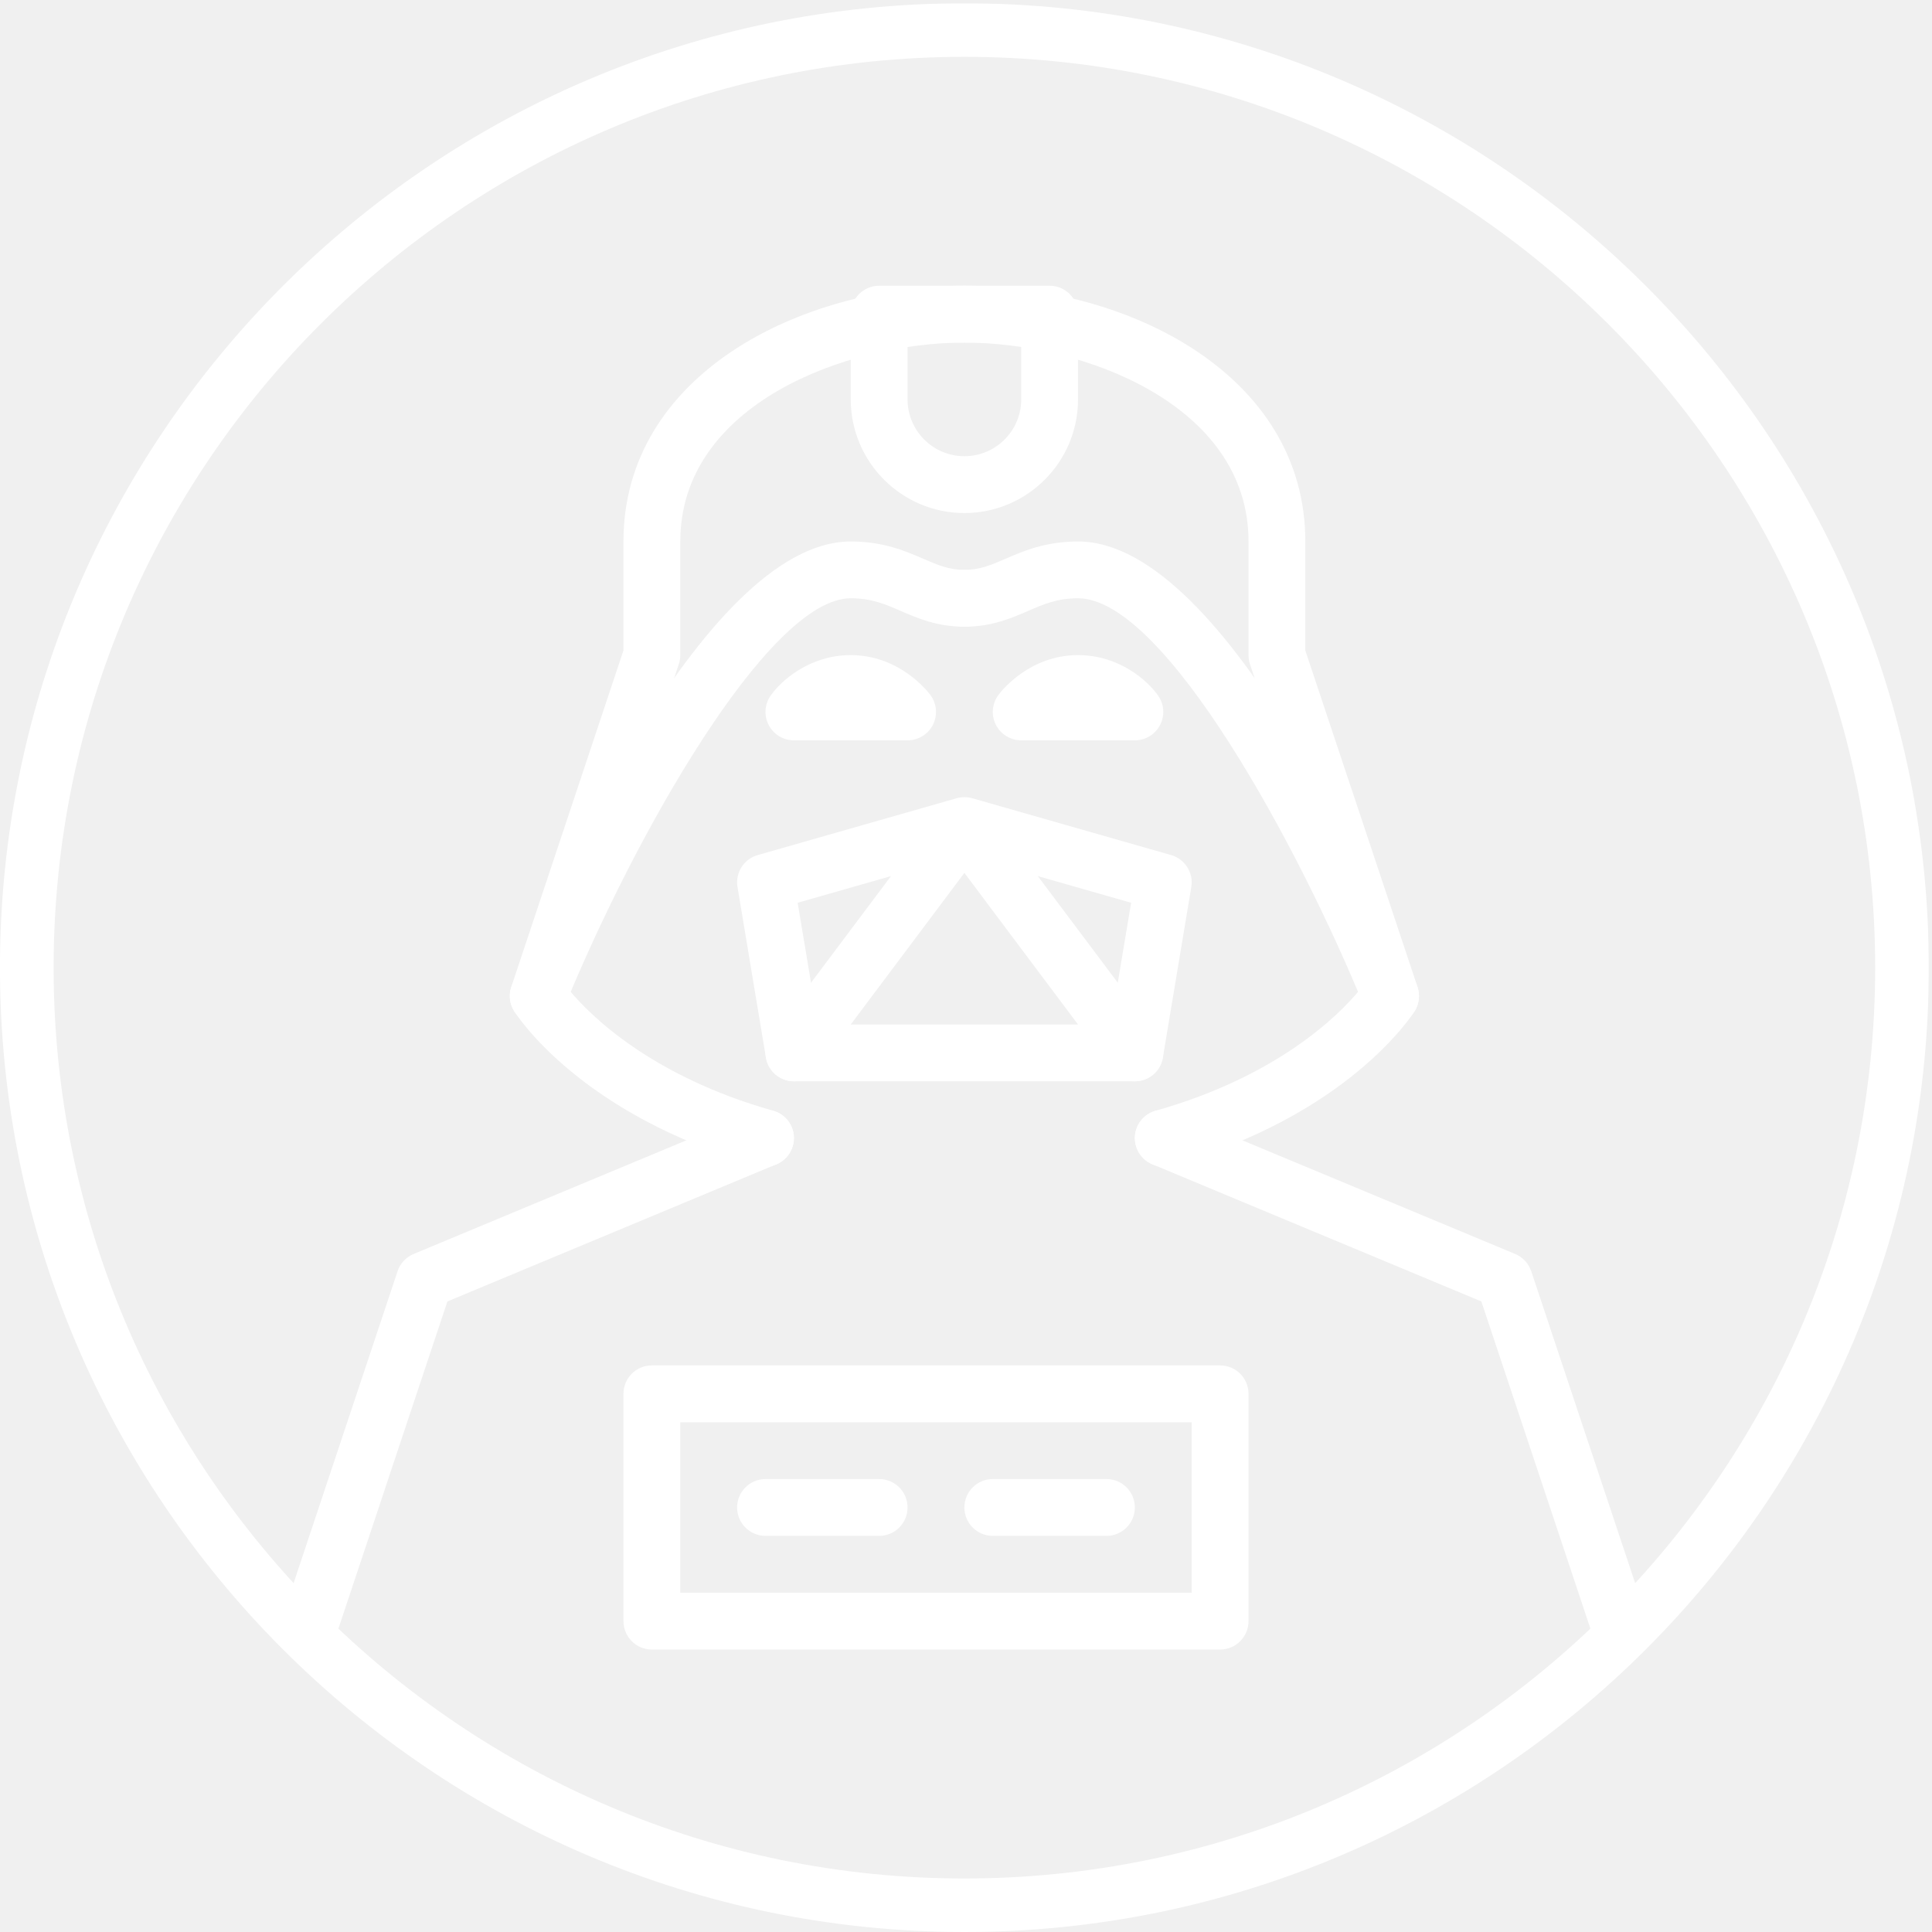
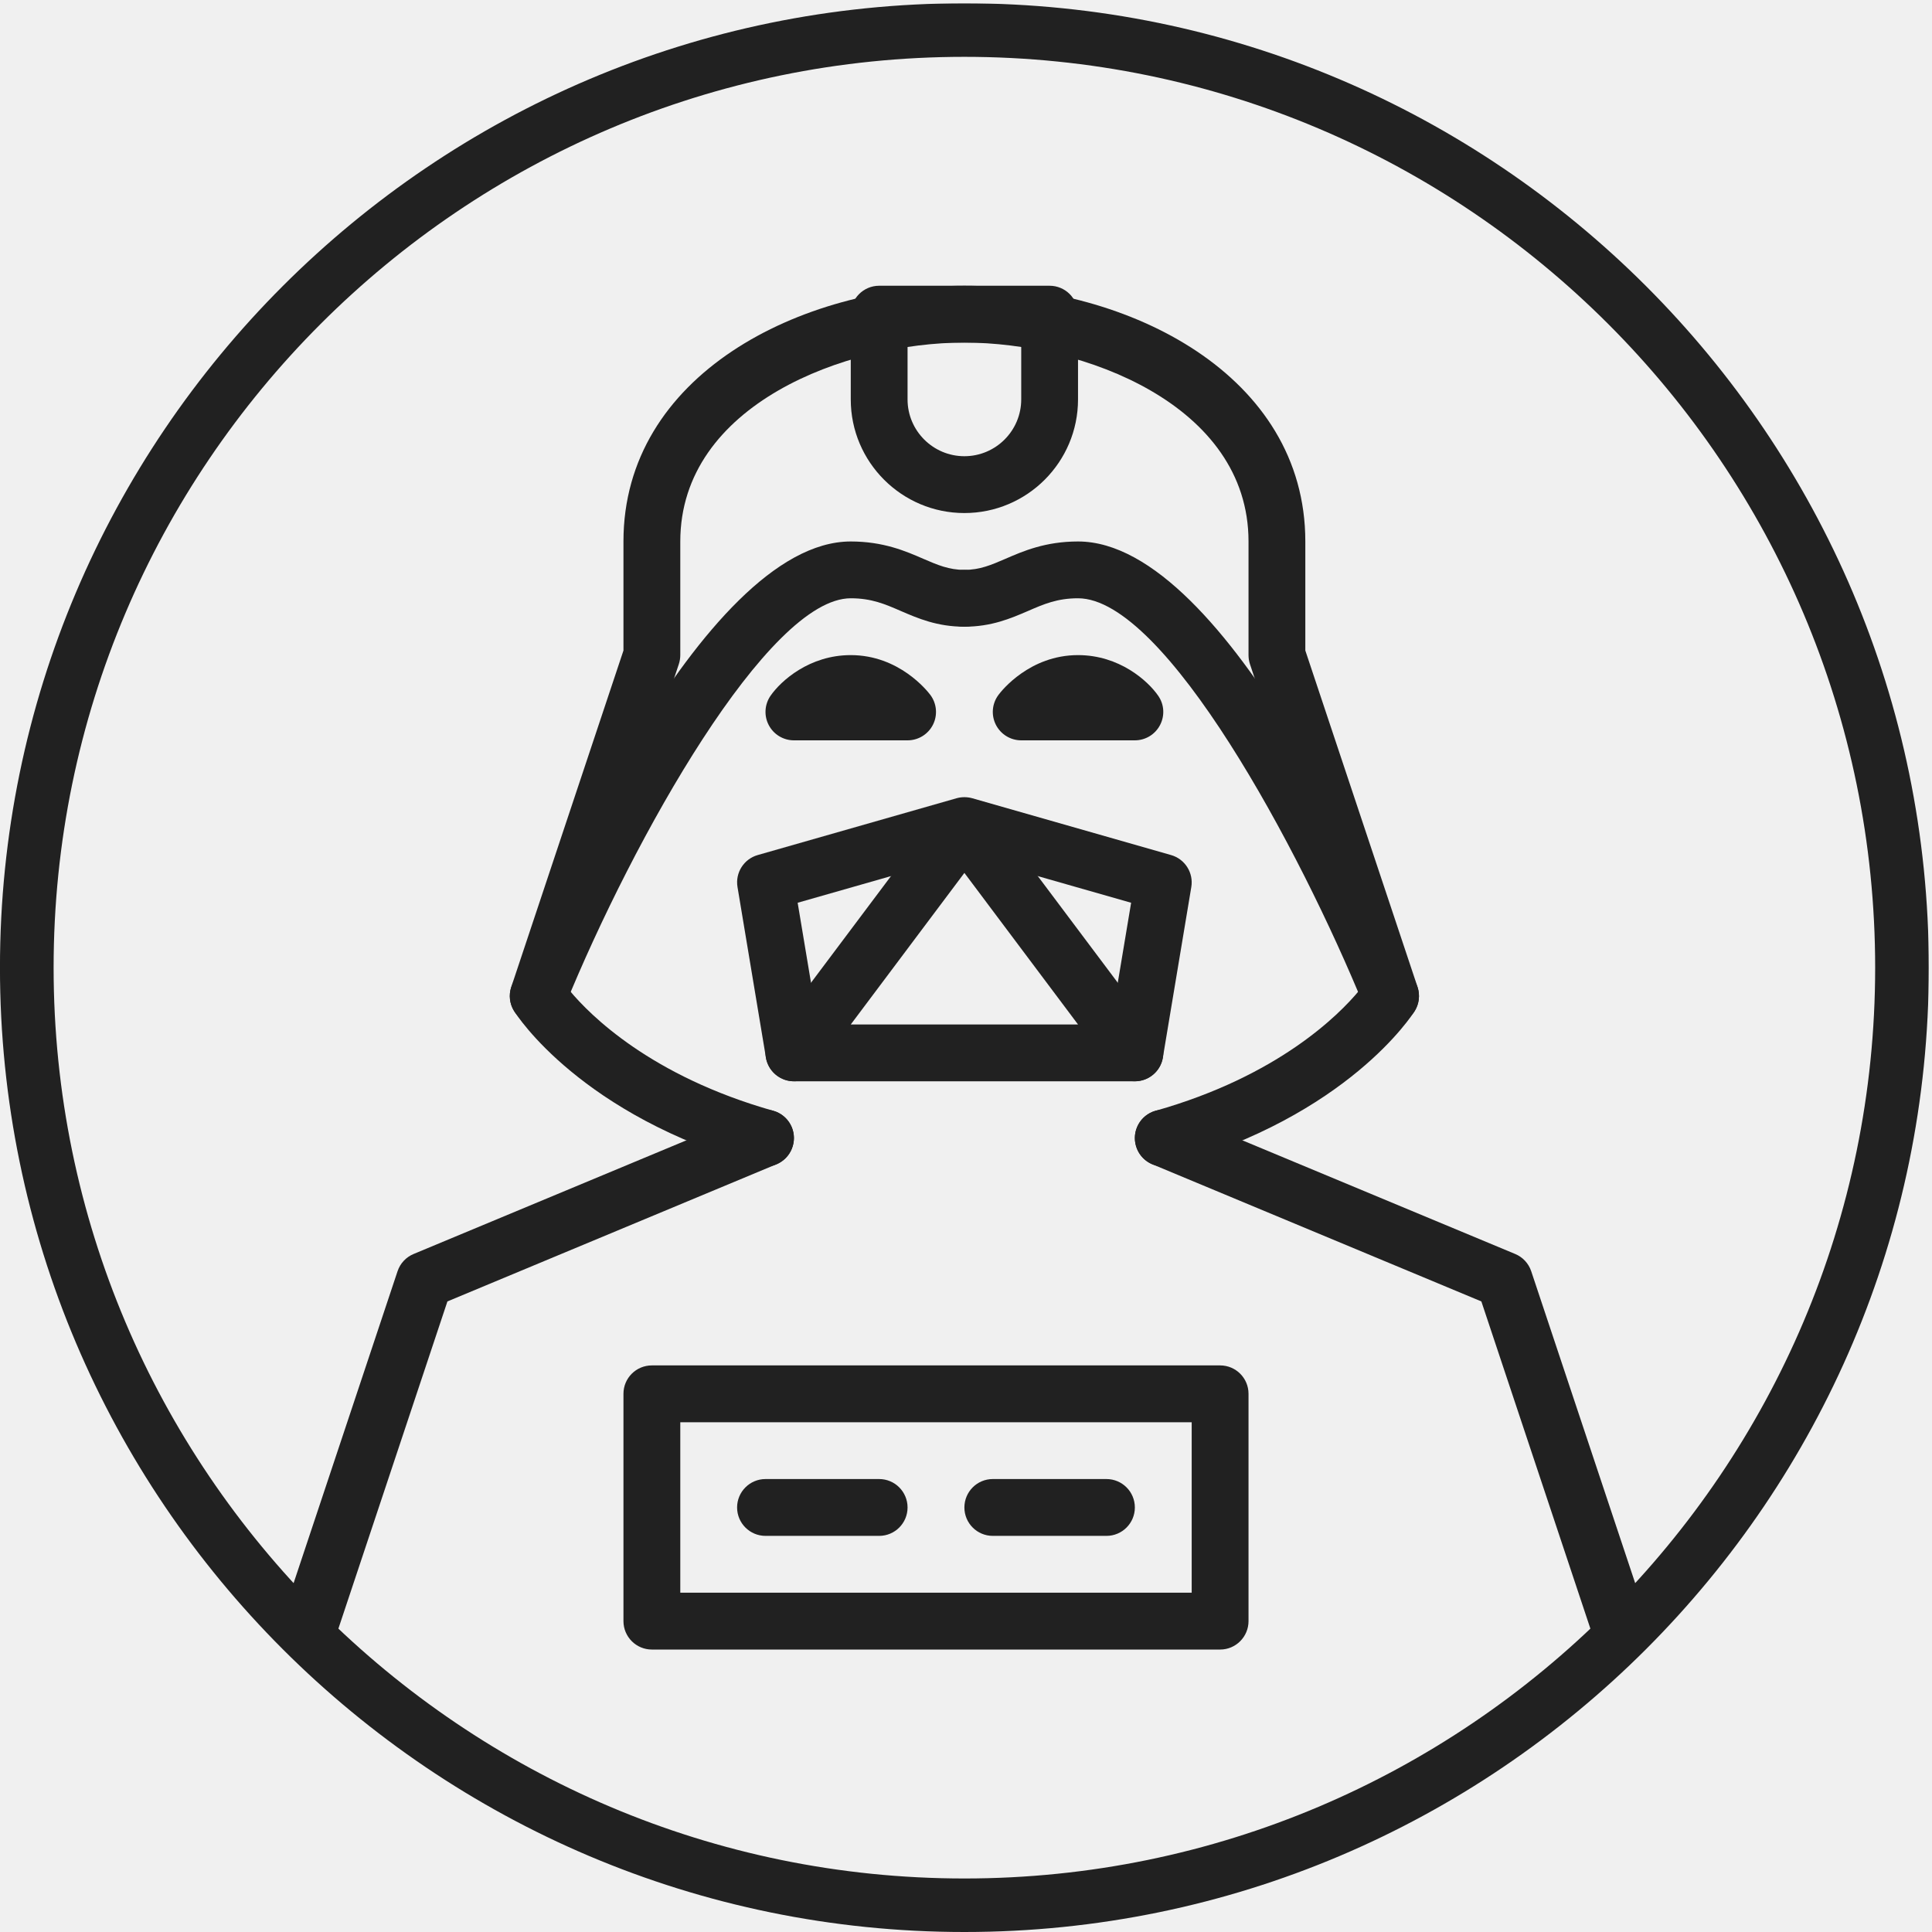
<svg xmlns="http://www.w3.org/2000/svg" xmlns:xlink="http://www.w3.org/1999/xlink" width="60px" height="60px" viewBox="0 0 60 60" version="1.1">
  <defs>
    <polygon id="path-1" points="0 60 0 0.102 59.899 0.102 59.899 60" />
    <polygon id="path-3" points="0 60 59.899 60 59.899 0.102 0 0.102" />
  </defs>
  <g id="Page-1" stroke="none" stroke-width="1" fill="none" fill-rule="evenodd">
-     <g id="iPhone-8-Copy" transform="translate(-78, -434)">
-       <g id="Group-2" transform="translate(78, 434)">
-         <g id="Page-1">
-           <g id="Group-3">
-             <mask id="mask-2" fill="white">
-               <use xlink:href="#path-1" />
-             </mask>
-             <g id="Clip-2" />
-             <path d="M29.95,1.765 C14.354,1.765 1.665,14.453 1.665,30.051 C1.665,45.648 14.354,58.338 29.95,58.338 C45.547,58.338 58.235,45.648 58.235,30.051 C58.235,14.453 45.547,1.765 29.95,1.765 M29.95,60 C13.436,60 -0.001,46.565 -0.001,30.051 C-0.001,13.537 13.436,0.102 29.95,0.102 C46.464,0.102 59.901,13.537 59.901,30.051 C59.901,46.565 46.464,60 29.95,60" id="Fill-1" fill="#FFFFFF" mask="url(#mask-2)" />
-           </g>
-           <g id="Group-26">
-             <path d="M16.715,31.816 C16.604,31.816 16.491,31.794 16.381,31.75 C15.931,31.565 15.714,31.05 15.898,30.6 C16.837,28.298 21.762,16.816 26.421,16.816 C27.432,16.816 28.122,17.114 28.674,17.354 C29.119,17.546 29.47,17.698 29.95,17.698 C30.437,17.698 30.832,18.093 30.832,18.58 C30.832,19.067 30.437,19.463 29.95,19.463 C29.105,19.463 28.505,19.203 27.974,18.974 C27.487,18.762 27.067,18.58 26.421,18.58 C23.864,18.58 19.683,25.999 17.532,31.267 C17.392,31.609 17.062,31.816 16.715,31.816 Z" id="Fill-4" fill="#FFFFFF" />
-             <path d="M26.421,31.816 L33.479,31.816 L29.95,27.109 L26.421,31.816 Z M35.244,33.58 L24.656,33.58 C24.322,33.58 24.017,33.391 23.867,33.093 C23.717,32.793 23.749,32.437 23.95,32.168 L29.244,25.11 C29.578,24.665 30.322,24.665 30.656,25.11 L35.95,32.168 C36.151,32.437 36.183,32.793 36.033,33.093 C35.883,33.391 35.578,33.58 35.244,33.58 L35.244,33.58 Z" id="Fill-6" fill="#FFFFFF" />
-             <path d="M43.185,31.816 C42.838,31.816 42.508,31.609 42.368,31.267 C40.364,26.363 36.179,18.58 33.479,18.58 C32.834,18.58 32.414,18.762 31.927,18.974 C31.395,19.203 30.795,19.463 29.95,19.463 C29.463,19.463 29.068,19.067 29.068,18.58 C29.068,18.093 29.463,17.698 29.95,17.698 C30.43,17.698 30.781,17.546 31.226,17.354 C31.778,17.114 32.468,16.816 33.479,16.816 C38.138,16.816 43.064,28.298 44.002,30.6 C44.186,31.05 43.969,31.565 43.519,31.75 C43.409,31.794 43.297,31.816 43.185,31.816" id="Fill-8" fill="#FFFFFF" />
-             <path d="M28.185,10.639 L28.185,12.404 C28.185,13.376 28.976,14.168 29.95,14.168 C30.924,14.168 31.715,13.376 31.715,12.404 L31.715,10.639 L28.185,10.639 Z M29.95,15.933 C28.004,15.933 26.421,14.35 26.421,12.404 L26.421,9.757 C26.421,9.27 26.816,8.874 27.303,8.874 L32.597,8.874 C33.084,8.874 33.479,9.27 33.479,9.757 L33.479,12.404 C33.479,14.35 31.897,15.933 29.95,15.933 L29.95,15.933 Z" id="Fill-10" fill="#FFFFFF" />
-             <path d="M50.244,51.227 C49.875,51.227 49.531,50.994 49.406,50.624 L46.005,40.417 L35.788,36.158 C35.338,35.971 35.126,35.454 35.311,35.006 C35.5,34.554 36.019,34.343 36.465,34.531 L47.054,38.943 C47.29,39.04 47.472,39.236 47.553,39.478 L51.082,50.066 C51.236,50.528 50.985,51.028 50.523,51.181 C50.429,51.213 50.338,51.227 50.244,51.227" id="Fill-12" fill="#FFFFFF" />
-             <path d="M9.656,51.227 C9.562,51.227 9.471,51.213 9.377,51.181 C8.915,51.028 8.664,50.528 8.818,50.066 L12.347,39.478 C12.428,39.236 12.61,39.04 12.847,38.943 L23.435,34.531 C23.881,34.344 24.4,34.554 24.589,35.006 C24.774,35.454 24.562,35.971 24.112,36.158 L13.895,40.417 L10.494,50.624 C10.369,50.994 10.025,51.227 9.656,51.227" id="Fill-14" fill="#FFFFFF" />
-             <path d="M36.127,36.227 C35.74,36.227 35.387,35.973 35.278,35.585 C35.144,35.116 35.419,34.628 35.887,34.496 C39.695,33.42 41.583,31.517 42.201,30.773 L38.818,20.624 C38.789,20.534 38.774,20.44 38.774,20.345 L38.774,16.816 C38.774,12.556 33.614,10.639 29.95,10.639 C26.287,10.639 21.127,12.556 21.127,16.816 L21.127,20.345 C21.127,20.44 21.111,20.534 21.082,20.624 L17.699,30.773 C18.315,31.514 20.202,33.418 24.014,34.496 C24.481,34.628 24.757,35.116 24.622,35.585 C24.49,36.053 23.999,36.33 23.534,36.194 C18.044,34.643 16.049,31.531 15.967,31.401 C15.827,31.178 15.795,30.903 15.877,30.654 L19.362,20.202 L19.362,16.816 C19.362,11.657 24.818,8.874 29.95,8.874 C35.082,8.874 40.538,11.657 40.538,16.816 L40.538,20.202 L44.024,30.654 C44.105,30.903 44.073,31.178 43.934,31.401 C43.851,31.531 41.857,34.643 36.367,36.194 C36.287,36.217 36.206,36.227 36.127,36.227" id="Fill-16" fill="#FFFFFF" />
-             <path d="M35.246,33.58 C35.198,33.58 35.147,33.577 35.099,33.568 C34.619,33.488 34.293,33.033 34.374,32.553 L35.128,28.036 L29.95,26.557 L24.772,28.036 L25.526,32.553 C25.607,33.033 25.282,33.488 24.801,33.568 C24.326,33.649 23.867,33.323 23.786,32.843 L22.904,27.548 C22.829,27.107 23.099,26.678 23.53,26.555 L29.707,24.79 C29.865,24.746 30.035,24.746 30.194,24.79 L36.37,26.555 C36.801,26.678 37.071,27.107 36.997,27.548 L36.114,32.843 C36.042,33.275 35.668,33.58 35.246,33.58" id="Fill-18" fill="#FFFFFF" />
-             <mask id="mask-4" fill="white">
-               <use xlink:href="#path-3" />
-             </mask>
-             <g id="Clip-21" />
-             <path d="M21.127,49.463 L37.009,49.463 L37.009,44.169 L21.127,44.169 L21.127,49.463 Z M37.892,51.228 L20.245,51.228 C19.756,51.228 19.362,50.832 19.362,50.345 L19.362,43.286 C19.362,42.798 19.756,42.404 20.245,42.404 L37.892,42.404 C38.379,42.404 38.774,42.798 38.774,43.286 L38.774,50.345 C38.774,50.832 38.379,51.228 37.892,51.228 L37.892,51.228 Z" id="Fill-20" fill="#FFFFFF" mask="url(#mask-4)" />
-             <path d="M27.303,47.698 L23.774,47.698 C23.287,47.698 22.891,47.303 22.891,46.816 C22.891,46.328 23.287,45.933 23.774,45.933 L27.303,45.933 C27.79,45.933 28.185,46.328 28.185,46.816 C28.185,47.303 27.79,47.698 27.303,47.698" id="Fill-22" fill="#FFFFFF" mask="url(#mask-4)" />
-             <path d="M34.362,47.698 L30.832,47.698 C30.345,47.698 29.95,47.303 29.95,46.816 C29.95,46.328 30.345,45.933 30.832,45.933 L34.362,45.933 C34.849,45.933 35.244,46.328 35.244,46.816 C35.244,47.303 34.849,47.698 34.362,47.698" id="Fill-23" fill="#FFFFFF" mask="url(#mask-4)" />
-             <path d="M27.479,22.639 L27.498,22.639 L27.479,22.639 Z M28.185,22.992 L24.655,22.992 C24.329,22.992 24.027,22.81 23.875,22.52 C23.722,22.231 23.743,21.88 23.928,21.61 C24.253,21.14 25.141,20.345 26.42,20.345 C27.922,20.345 28.797,21.455 28.892,21.58 C29.092,21.848 29.125,22.205 28.975,22.505 C28.825,22.803 28.52,22.992 28.185,22.992 L28.185,22.992 Z" id="Fill-24" fill="#FFFFFF" mask="url(#mask-4)" />
-             <path d="M35.244,22.992 L31.715,22.992 C31.381,22.992 31.076,22.803 30.926,22.505 C30.776,22.205 30.808,21.848 31.009,21.58 C31.102,21.453 31.978,20.345 33.479,20.345 C34.761,20.345 35.648,21.141 35.971,21.61 C36.158,21.88 36.178,22.23 36.024,22.521 C35.872,22.81 35.572,22.992 35.244,22.992" id="Fill-25" fill="#FFFFFF" mask="url(#mask-4)" />
-           </g>
+     <g id="code-screen" transform="translate(-78, -402)">
+       <g id="Page-1" transform="translate(78, 402)">
+         <g id="Group-3">
+           <mask id="mask-2" fill="white">
+             <use xlink:href="#path-1" />
+           </mask>
+           <g id="Clip-2" />
+           <path d="M29.95,1.765 C14.354,1.765 1.665,14.453 1.665,30.051 C1.665,45.648 14.354,58.338 29.95,58.338 C45.547,58.338 58.235,45.648 58.235,30.051 C58.235,14.453 45.547,1.765 29.95,1.765 M29.95,60 C13.436,60 -0.001,46.565 -0.001,30.051 C-0.001,13.537 13.436,0.102 29.95,0.102 C46.464,0.102 59.901,13.537 59.901,30.051 C59.901,46.565 46.464,60 29.95,60" id="Fill-1" fill="#212121" mask="url(#mask-2)" />
+         </g>
+         <g id="Group-26">
+           <path d="M16.715,31.816 C16.604,31.816 16.491,31.794 16.381,31.75 C15.931,31.565 15.714,31.05 15.898,30.6 C16.837,28.298 21.762,16.816 26.421,16.816 C27.432,16.816 28.122,17.114 28.674,17.354 C29.119,17.546 29.47,17.698 29.95,17.698 C30.437,17.698 30.832,18.093 30.832,18.58 C30.832,19.067 30.437,19.463 29.95,19.463 C29.105,19.463 28.505,19.203 27.974,18.974 C27.487,18.762 27.067,18.58 26.421,18.58 C23.864,18.58 19.683,25.999 17.532,31.267 C17.392,31.609 17.062,31.816 16.715,31.816 Z" id="Fill-4" fill="#212121" />
+           <path d="M26.421,31.816 L33.479,31.816 L29.95,27.109 L26.421,31.816 Z M35.244,33.58 L24.656,33.58 C24.322,33.58 24.017,33.391 23.867,33.093 C23.717,32.793 23.749,32.437 23.95,32.168 L29.244,25.11 C29.578,24.665 30.322,24.665 30.656,25.11 L35.95,32.168 C36.151,32.437 36.183,32.793 36.033,33.093 C35.883,33.391 35.578,33.58 35.244,33.58 L35.244,33.58 Z" id="Fill-6" fill="#212121" />
+           <path d="M43.185,31.816 C42.838,31.816 42.508,31.609 42.368,31.267 C40.364,26.363 36.179,18.58 33.479,18.58 C32.834,18.58 32.414,18.762 31.927,18.974 C31.395,19.203 30.795,19.463 29.95,19.463 C29.463,19.463 29.068,19.067 29.068,18.58 C29.068,18.093 29.463,17.698 29.95,17.698 C30.43,17.698 30.781,17.546 31.226,17.354 C31.778,17.114 32.468,16.816 33.479,16.816 C38.138,16.816 43.064,28.298 44.002,30.6 C44.186,31.05 43.969,31.565 43.519,31.75 C43.409,31.794 43.297,31.816 43.185,31.816" id="Fill-8" fill="#212121" />
+           <path d="M28.185,10.639 L28.185,12.404 C28.185,13.376 28.976,14.168 29.95,14.168 C30.924,14.168 31.715,13.376 31.715,12.404 L31.715,10.639 L28.185,10.639 Z M29.95,15.933 C28.004,15.933 26.421,14.35 26.421,12.404 L26.421,9.757 C26.421,9.27 26.816,8.874 27.303,8.874 L32.597,8.874 C33.084,8.874 33.479,9.27 33.479,9.757 L33.479,12.404 C33.479,14.35 31.897,15.933 29.95,15.933 L29.95,15.933 Z" id="Fill-10" fill="#212121" />
+           <path d="M50.244,51.227 C49.875,51.227 49.531,50.994 49.406,50.624 L46.005,40.417 L35.788,36.158 C35.338,35.971 35.126,35.454 35.311,35.006 C35.5,34.554 36.019,34.343 36.465,34.531 L47.054,38.943 C47.29,39.04 47.472,39.236 47.553,39.478 L51.082,50.066 C51.236,50.528 50.985,51.028 50.523,51.181 C50.429,51.213 50.338,51.227 50.244,51.227" id="Fill-12" fill="#212121" />
+           <path d="M9.656,51.227 C9.562,51.227 9.471,51.213 9.377,51.181 C8.915,51.028 8.664,50.528 8.818,50.066 L12.347,39.478 C12.428,39.236 12.61,39.04 12.847,38.943 L23.435,34.531 C23.881,34.344 24.4,34.554 24.589,35.006 C24.774,35.454 24.562,35.971 24.112,36.158 L13.895,40.417 L10.494,50.624 C10.369,50.994 10.025,51.227 9.656,51.227" id="Fill-14" fill="#212121" />
+           <path d="M36.127,36.227 C35.74,36.227 35.387,35.973 35.278,35.585 C35.144,35.116 35.419,34.628 35.887,34.496 C39.695,33.42 41.583,31.517 42.201,30.773 L38.818,20.624 C38.789,20.534 38.774,20.44 38.774,20.345 L38.774,16.816 C38.774,12.556 33.614,10.639 29.95,10.639 C26.287,10.639 21.127,12.556 21.127,16.816 L21.127,20.345 C21.127,20.44 21.111,20.534 21.082,20.624 L17.699,30.773 C18.315,31.514 20.202,33.418 24.014,34.496 C24.481,34.628 24.757,35.116 24.622,35.585 C24.49,36.053 23.999,36.33 23.534,36.194 C18.044,34.643 16.049,31.531 15.967,31.401 C15.827,31.178 15.795,30.903 15.877,30.654 L19.362,20.202 L19.362,16.816 C19.362,11.657 24.818,8.874 29.95,8.874 C35.082,8.874 40.538,11.657 40.538,16.816 L40.538,20.202 L44.024,30.654 C44.105,30.903 44.073,31.178 43.934,31.401 C43.851,31.531 41.857,34.643 36.367,36.194 C36.287,36.217 36.206,36.227 36.127,36.227" id="Fill-16" fill="#212121" />
+           <path d="M35.246,33.58 C35.198,33.58 35.147,33.577 35.099,33.568 C34.619,33.488 34.293,33.033 34.374,32.553 L35.128,28.036 L29.95,26.557 L24.772,28.036 L25.526,32.553 C25.607,33.033 25.282,33.488 24.801,33.568 C24.326,33.649 23.867,33.323 23.786,32.843 L22.904,27.548 C22.829,27.107 23.099,26.678 23.53,26.555 L29.707,24.79 C29.865,24.746 30.035,24.746 30.194,24.79 L36.37,26.555 C36.801,26.678 37.071,27.107 36.997,27.548 L36.114,32.843 C36.042,33.275 35.668,33.58 35.246,33.58" id="Fill-18" fill="#212121" />
+           <mask id="mask-4" fill="white">
+             <use xlink:href="#path-3" />
+           </mask>
+           <g id="Clip-21" />
+           <path d="M21.127,49.463 L37.009,49.463 L37.009,44.169 L21.127,44.169 L21.127,49.463 Z M37.892,51.228 L20.245,51.228 C19.756,51.228 19.362,50.832 19.362,50.345 L19.362,43.286 C19.362,42.798 19.756,42.404 20.245,42.404 L37.892,42.404 C38.379,42.404 38.774,42.798 38.774,43.286 L38.774,50.345 C38.774,50.832 38.379,51.228 37.892,51.228 L37.892,51.228 Z" id="Fill-20" fill="#212121" mask="url(#mask-4)" />
+           <path d="M27.303,47.698 L23.774,47.698 C23.287,47.698 22.891,47.303 22.891,46.816 C22.891,46.328 23.287,45.933 23.774,45.933 L27.303,45.933 C27.79,45.933 28.185,46.328 28.185,46.816 C28.185,47.303 27.79,47.698 27.303,47.698" id="Fill-22" fill="#212121" mask="url(#mask-4)" />
+           <path d="M34.362,47.698 L30.832,47.698 C30.345,47.698 29.95,47.303 29.95,46.816 C29.95,46.328 30.345,45.933 30.832,45.933 L34.362,45.933 C34.849,45.933 35.244,46.328 35.244,46.816 C35.244,47.303 34.849,47.698 34.362,47.698" id="Fill-23" fill="#212121" mask="url(#mask-4)" />
+           <path d="M27.479,22.639 L27.498,22.639 L27.479,22.639 Z M28.185,22.992 L24.655,22.992 C24.329,22.992 24.027,22.81 23.875,22.52 C23.722,22.231 23.743,21.88 23.928,21.61 C24.253,21.14 25.141,20.345 26.42,20.345 C27.922,20.345 28.797,21.455 28.892,21.58 C29.092,21.848 29.125,22.205 28.975,22.505 C28.825,22.803 28.52,22.992 28.185,22.992 L28.185,22.992 Z" id="Fill-24" fill="#212121" mask="url(#mask-4)" />
+           <path d="M35.244,22.992 L31.715,22.992 C31.381,22.992 31.076,22.803 30.926,22.505 C30.776,22.205 30.808,21.848 31.009,21.58 C31.102,21.453 31.978,20.345 33.479,20.345 C34.761,20.345 35.648,21.141 35.971,21.61 C36.158,21.88 36.178,22.23 36.024,22.521 C35.872,22.81 35.572,22.992 35.244,22.992" id="Fill-25" fill="#212121" mask="url(#mask-4)" />
        </g>
      </g>
    </g>
  </g>
</svg>
